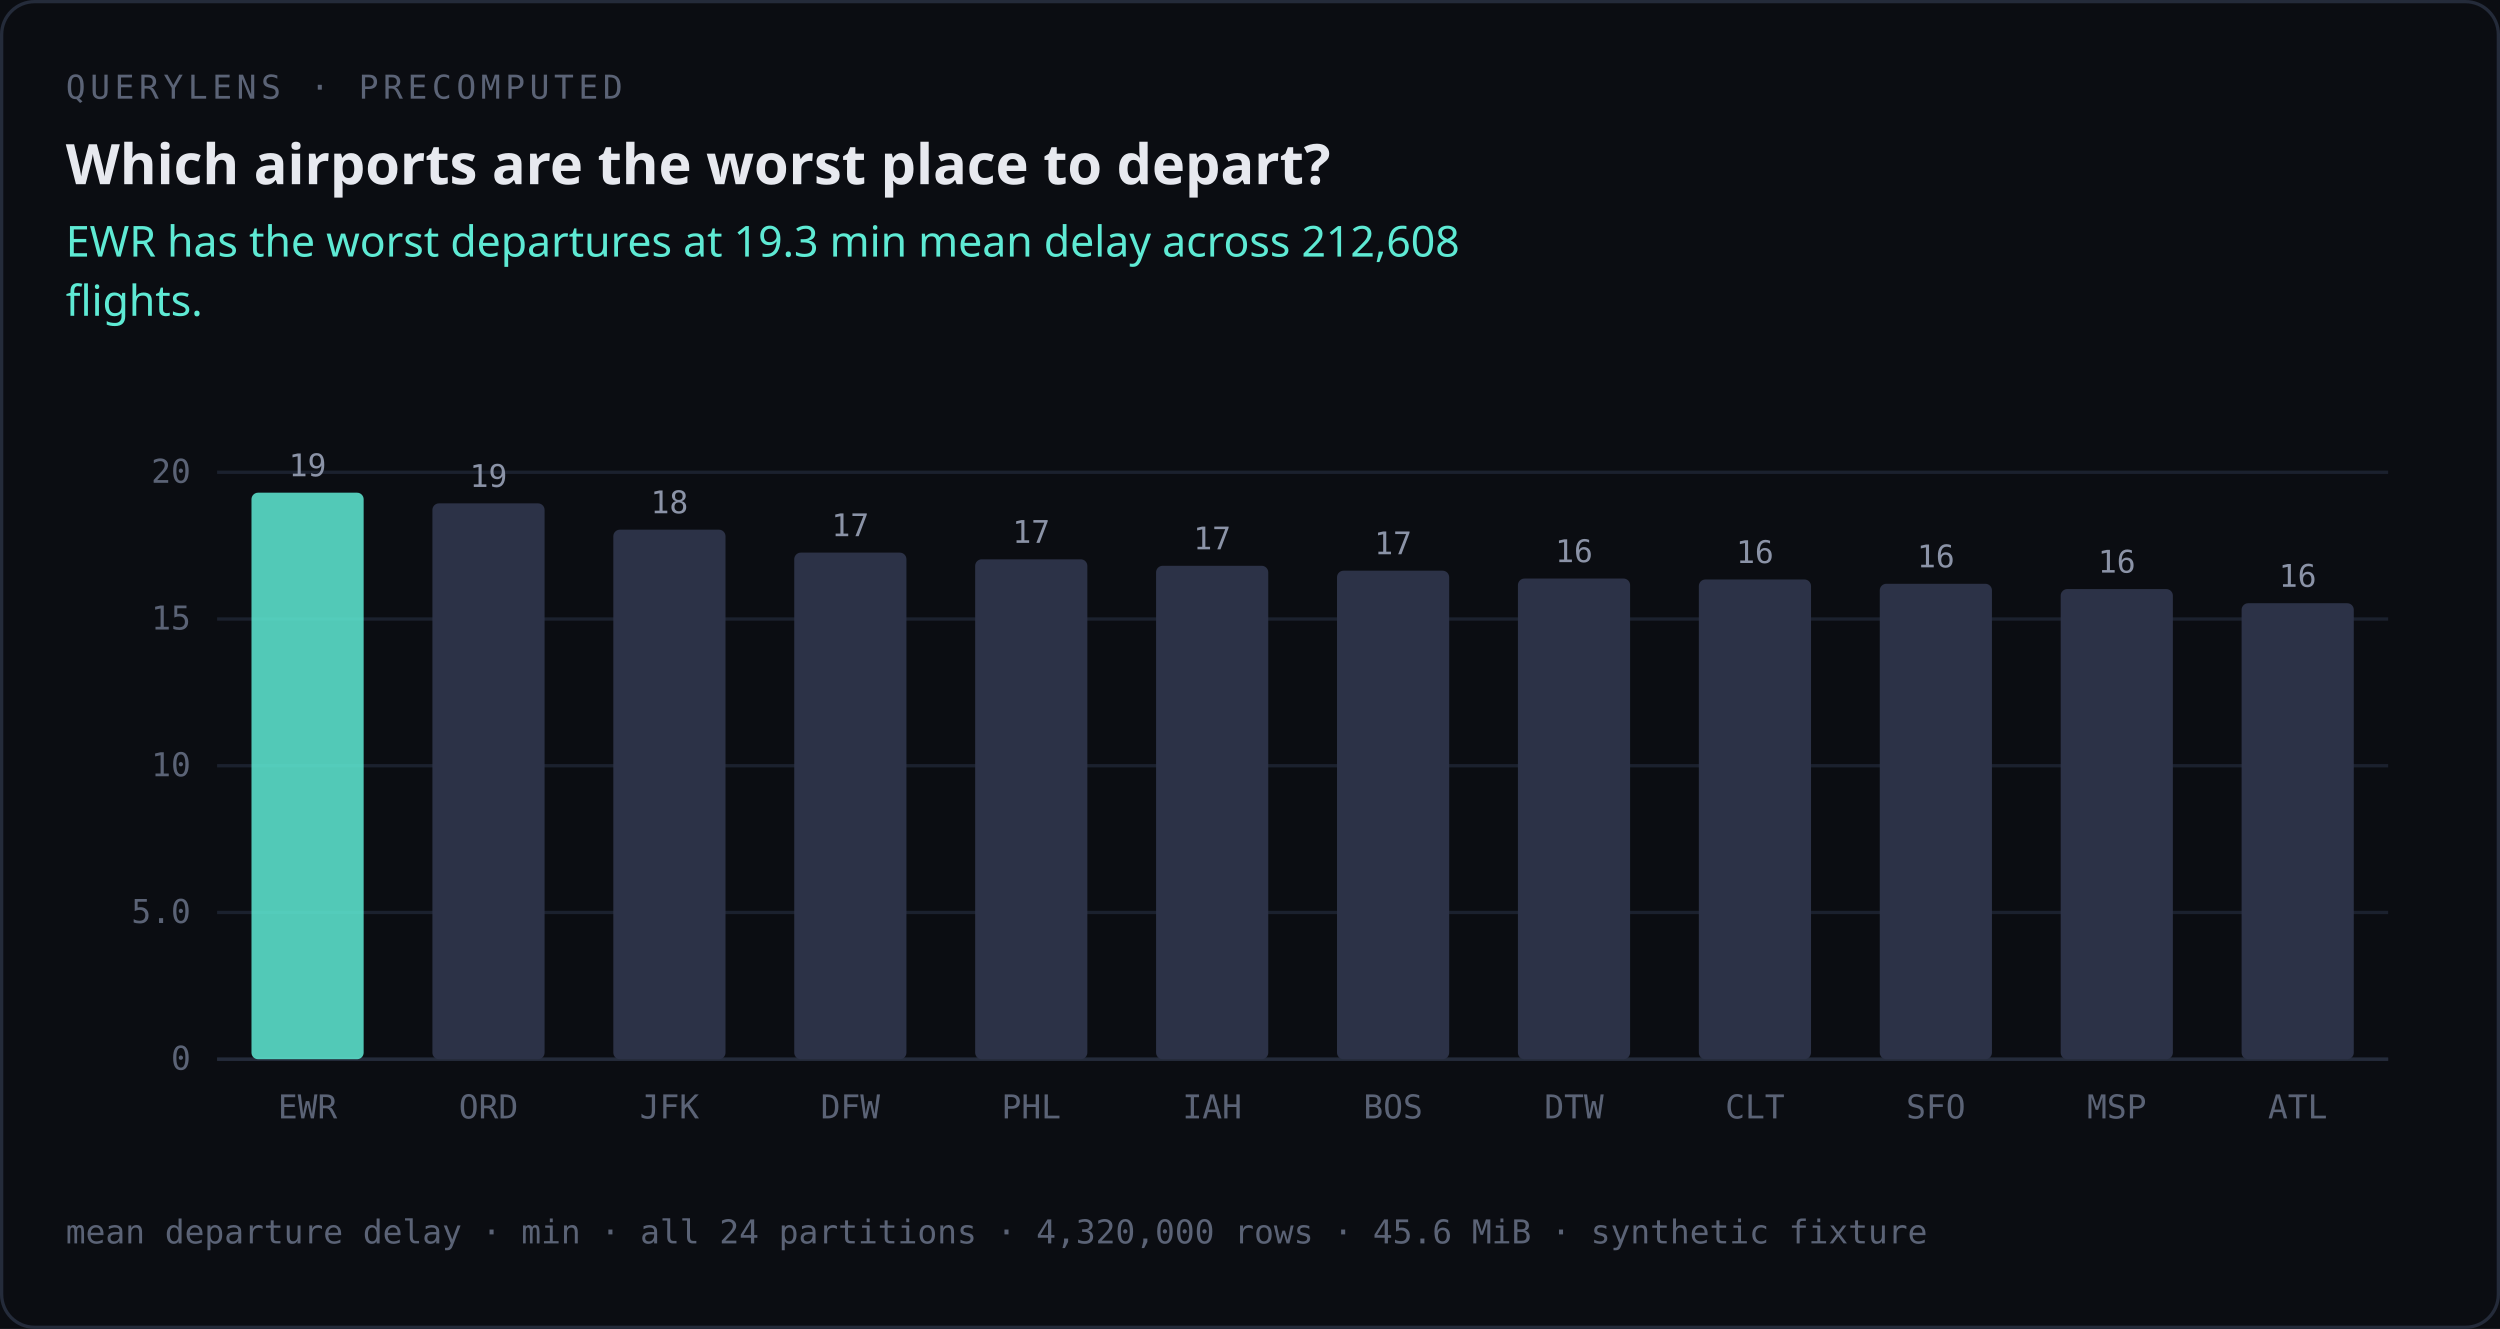
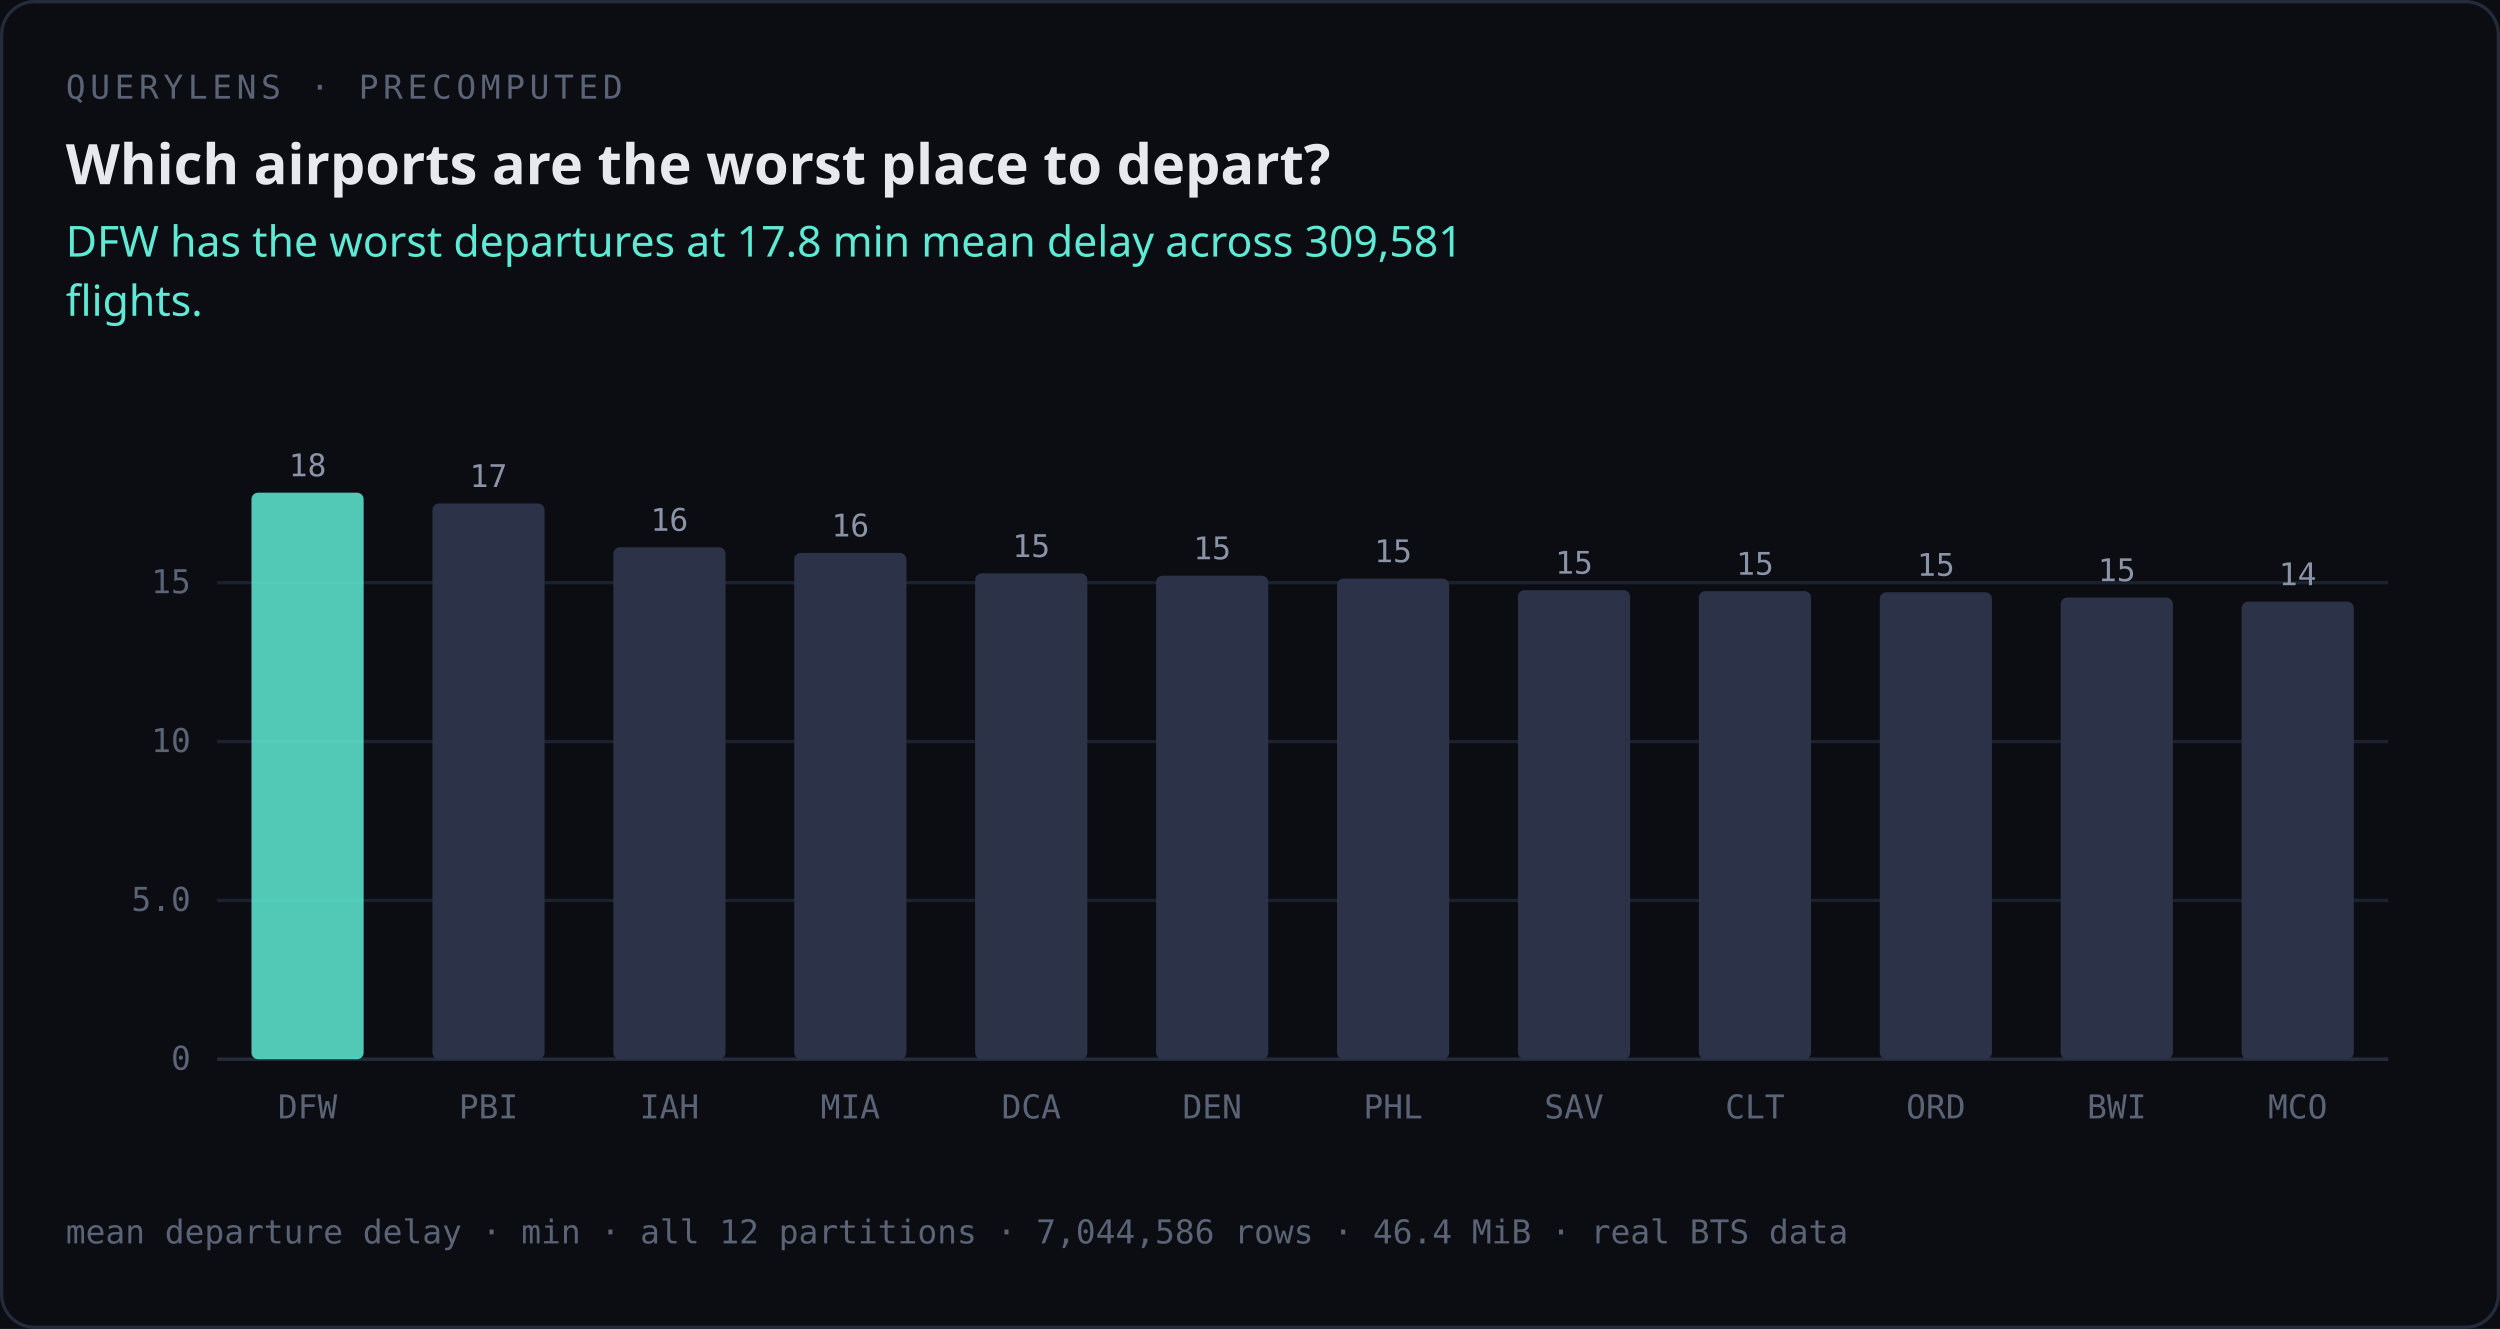
<svg xmlns="http://www.w3.org/2000/svg" width="760" height="404" viewBox="0 0 760 404" role="img" aria-label="Which airports are the worst place to depart?">
  <rect width="760" height="404" fill="#0b0d12" />
  <rect x="0.5" y="0.5" width="759" height="403" rx="10" fill="none" stroke="#242b3a" />
  <text x="20" y="30" fill="#5b6376" font-family="ui-monospace,monospace" font-size="10" letter-spacing="1.4">QUERYLENS · PRECOMPUTED</text>
  <text x="20" y="56" fill="#e7e9ef" font-family="system-ui,sans-serif" font-size="17" font-weight="600">Which airports are the worst place to depart?</text>
-   <text x="20" y="78" fill="#5eead4" font-family="system-ui,sans-serif" font-size="13">EWR has the worst departures at 19.3 min mean delay across 212,608</text>
+   <text x="20" y="78" fill="#5eead4" font-family="system-ui,sans-serif" font-size="13">DFW has the worst departures at 17.8 min mean delay across 309,581</text>
  <text x="20" y="96" fill="#5eead4" font-family="system-ui,sans-serif" font-size="13">flights.</text>
  <g transform="translate(20 118)">
    <line x1="46" x2="706" y1="204" y2="204" stroke="#1b212e" />
    <text x="38" y="204" fill="#5b6376" font-family="ui-monospace,monospace" font-size="10" text-anchor="end" dy="0.32em">0</text>
-     <line x1="46" x2="706" y1="159.392" y2="159.392" stroke="#1b212e" />
-     <text x="38" y="159.392" fill="#5b6376" font-family="ui-monospace,monospace" font-size="10" text-anchor="end" dy="0.32em">5.0</text>
-     <line x1="46" x2="706" y1="114.785" y2="114.785" stroke="#1b212e" />
-     <text x="38" y="114.785" fill="#5b6376" font-family="ui-monospace,monospace" font-size="10" text-anchor="end" dy="0.32em">10</text>
-     <line x1="46" x2="706" y1="70.177" y2="70.177" stroke="#1b212e" />
-     <text x="38" y="70.177" fill="#5b6376" font-family="ui-monospace,monospace" font-size="10" text-anchor="end" dy="0.32em">15</text>
-     <line x1="46" x2="706" y1="25.569" y2="25.569" stroke="#1b212e" />
-     <text x="38" y="25.569" fill="#5b6376" font-family="ui-monospace,monospace" font-size="10" text-anchor="end" dy="0.32em">20</text>
+     <line x1="46" x2="706" y1="155.714" y2="155.714" stroke="#1b212e" />
+     <text x="38" y="155.714" fill="#5b6376" font-family="ui-monospace,monospace" font-size="10" text-anchor="end" dy="0.32em">5.0</text>
+     <line x1="46" x2="706" y1="107.428" y2="107.428" stroke="#1b212e" />
+     <text x="38" y="107.428" fill="#5b6376" font-family="ui-monospace,monospace" font-size="10" text-anchor="end" dy="0.32em">10</text>
+     <line x1="46" x2="706" y1="59.141" y2="59.141" stroke="#1b212e" />
+     <text x="38" y="59.141" fill="#5b6376" font-family="ui-monospace,monospace" font-size="10" text-anchor="end" dy="0.32em">15</text>
    <line x1="46" x2="706" y1="204" y2="204" stroke="#242b3a" />
    <rect x="56.45" y="31.78" width="34.10" height="172.22" rx="2" fill="#5eead4" opacity="0.85" />
-     <rect x="111.45" y="35.02" width="34.10" height="168.98" rx="2" fill="#2c3247" />
-     <rect x="166.45" y="43.02" width="34.10" height="160.98" rx="2" fill="#2c3247" />
-     <rect x="221.45" y="50.00" width="34.10" height="154.00" rx="2" fill="#2c3247" />
-     <rect x="276.45" y="52.03" width="34.10" height="151.97" rx="2" fill="#2c3247" />
-     <rect x="331.45" y="54.00" width="34.10" height="150.00" rx="2" fill="#2c3247" />
-     <rect x="386.45" y="55.49" width="34.10" height="148.51" rx="2" fill="#2c3247" />
-     <rect x="441.45" y="57.88" width="34.10" height="146.12" rx="2" fill="#2c3247" />
-     <rect x="496.45" y="58.16" width="34.10" height="145.84" rx="2" fill="#2c3247" />
-     <rect x="551.45" y="59.47" width="34.10" height="144.53" rx="2" fill="#2c3247" />
-     <rect x="606.45" y="61.08" width="34.10" height="142.92" rx="2" fill="#2c3247" />
-     <rect x="661.45" y="65.38" width="34.10" height="138.62" rx="2" fill="#2c3247" />
-     <text x="73.50" y="26.78" fill="#8b93a7" font-family="ui-monospace,monospace" font-size="9.5" text-anchor="middle">19</text>
-     <text x="128.50" y="30.02" fill="#8b93a7" font-family="ui-monospace,monospace" font-size="9.5" text-anchor="middle">19</text>
-     <text x="183.50" y="38.02" fill="#8b93a7" font-family="ui-monospace,monospace" font-size="9.5" text-anchor="middle">18</text>
-     <text x="238.50" y="45.00" fill="#8b93a7" font-family="ui-monospace,monospace" font-size="9.5" text-anchor="middle">17</text>
-     <text x="293.50" y="47.03" fill="#8b93a7" font-family="ui-monospace,monospace" font-size="9.5" text-anchor="middle">17</text>
-     <text x="348.50" y="49.00" fill="#8b93a7" font-family="ui-monospace,monospace" font-size="9.5" text-anchor="middle">17</text>
-     <text x="403.50" y="50.49" fill="#8b93a7" font-family="ui-monospace,monospace" font-size="9.5" text-anchor="middle">17</text>
-     <text x="458.50" y="52.88" fill="#8b93a7" font-family="ui-monospace,monospace" font-size="9.5" text-anchor="middle">16</text>
-     <text x="513.50" y="53.16" fill="#8b93a7" font-family="ui-monospace,monospace" font-size="9.5" text-anchor="middle">16</text>
-     <text x="568.50" y="54.47" fill="#8b93a7" font-family="ui-monospace,monospace" font-size="9.5" text-anchor="middle">16</text>
-     <text x="623.50" y="56.08" fill="#8b93a7" font-family="ui-monospace,monospace" font-size="9.5" text-anchor="middle">16</text>
-     <text x="678.50" y="60.38" fill="#8b93a7" font-family="ui-monospace,monospace" font-size="9.5" text-anchor="middle">16</text>
-     <text x="73.5" y="222" fill="#5b6376" font-family="ui-monospace,monospace" font-size="10" text-anchor="middle">EWR</text>
-     <text x="128.5" y="222" fill="#5b6376" font-family="ui-monospace,monospace" font-size="10" text-anchor="middle">ORD</text>
-     <text x="183.5" y="222" fill="#5b6376" font-family="ui-monospace,monospace" font-size="10" text-anchor="middle">JFK</text>
-     <text x="238.5" y="222" fill="#5b6376" font-family="ui-monospace,monospace" font-size="10" text-anchor="middle">DFW</text>
-     <text x="293.5" y="222" fill="#5b6376" font-family="ui-monospace,monospace" font-size="10" text-anchor="middle">PHL</text>
-     <text x="348.5" y="222" fill="#5b6376" font-family="ui-monospace,monospace" font-size="10" text-anchor="middle">IAH</text>
-     <text x="403.5" y="222" fill="#5b6376" font-family="ui-monospace,monospace" font-size="10" text-anchor="middle">BOS</text>
-     <text x="458.5" y="222" fill="#5b6376" font-family="ui-monospace,monospace" font-size="10" text-anchor="middle">DTW</text>
+     <rect x="111.45" y="35.05" width="34.10" height="168.95" rx="2" fill="#2c3247" />
+     <rect x="166.45" y="48.36" width="34.10" height="155.64" rx="2" fill="#2c3247" />
+     <rect x="221.45" y="50.08" width="34.10" height="153.92" rx="2" fill="#2c3247" />
+     <rect x="276.45" y="56.32" width="34.10" height="147.68" rx="2" fill="#2c3247" />
+     <rect x="331.45" y="57.01" width="34.10" height="146.99" rx="2" fill="#2c3247" />
+     <rect x="386.45" y="57.90" width="34.10" height="146.10" rx="2" fill="#2c3247" />
+     <rect x="441.45" y="61.40" width="34.10" height="142.60" rx="2" fill="#2c3247" />
+     <rect x="496.45" y="61.71" width="34.10" height="142.29" rx="2" fill="#2c3247" />
+     <rect x="551.45" y="62.04" width="34.10" height="141.96" rx="2" fill="#2c3247" />
+     <rect x="606.45" y="63.66" width="34.10" height="140.34" rx="2" fill="#2c3247" />
+     <rect x="661.45" y="64.90" width="34.10" height="139.10" rx="2" fill="#2c3247" />
+     <text x="73.50" y="26.78" fill="#8b93a7" font-family="ui-monospace,monospace" font-size="9.5" text-anchor="middle">18</text>
+     <text x="128.50" y="30.05" fill="#8b93a7" font-family="ui-monospace,monospace" font-size="9.5" text-anchor="middle">17</text>
+     <text x="183.50" y="43.36" fill="#8b93a7" font-family="ui-monospace,monospace" font-size="9.5" text-anchor="middle">16</text>
+     <text x="238.50" y="45.08" fill="#8b93a7" font-family="ui-monospace,monospace" font-size="9.5" text-anchor="middle">16</text>
+     <text x="293.50" y="51.32" fill="#8b93a7" font-family="ui-monospace,monospace" font-size="9.5" text-anchor="middle">15</text>
+     <text x="348.50" y="52.01" fill="#8b93a7" font-family="ui-monospace,monospace" font-size="9.5" text-anchor="middle">15</text>
+     <text x="403.50" y="52.90" fill="#8b93a7" font-family="ui-monospace,monospace" font-size="9.5" text-anchor="middle">15</text>
+     <text x="458.50" y="56.40" fill="#8b93a7" font-family="ui-monospace,monospace" font-size="9.5" text-anchor="middle">15</text>
+     <text x="513.50" y="56.71" fill="#8b93a7" font-family="ui-monospace,monospace" font-size="9.5" text-anchor="middle">15</text>
+     <text x="568.50" y="57.04" fill="#8b93a7" font-family="ui-monospace,monospace" font-size="9.5" text-anchor="middle">15</text>
+     <text x="623.50" y="58.66" fill="#8b93a7" font-family="ui-monospace,monospace" font-size="9.5" text-anchor="middle">15</text>
+     <text x="678.50" y="59.90" fill="#8b93a7" font-family="ui-monospace,monospace" font-size="9.5" text-anchor="middle">14</text>
+     <text x="73.5" y="222" fill="#5b6376" font-family="ui-monospace,monospace" font-size="10" text-anchor="middle">DFW</text>
+     <text x="128.5" y="222" fill="#5b6376" font-family="ui-monospace,monospace" font-size="10" text-anchor="middle">PBI</text>
+     <text x="183.5" y="222" fill="#5b6376" font-family="ui-monospace,monospace" font-size="10" text-anchor="middle">IAH</text>
+     <text x="238.5" y="222" fill="#5b6376" font-family="ui-monospace,monospace" font-size="10" text-anchor="middle">MIA</text>
+     <text x="293.5" y="222" fill="#5b6376" font-family="ui-monospace,monospace" font-size="10" text-anchor="middle">DCA</text>
+     <text x="348.5" y="222" fill="#5b6376" font-family="ui-monospace,monospace" font-size="10" text-anchor="middle">DEN</text>
+     <text x="403.5" y="222" fill="#5b6376" font-family="ui-monospace,monospace" font-size="10" text-anchor="middle">PHL</text>
+     <text x="458.5" y="222" fill="#5b6376" font-family="ui-monospace,monospace" font-size="10" text-anchor="middle">SAV</text>
    <text x="513.5" y="222" fill="#5b6376" font-family="ui-monospace,monospace" font-size="10" text-anchor="middle">CLT</text>
-     <text x="568.5" y="222" fill="#5b6376" font-family="ui-monospace,monospace" font-size="10" text-anchor="middle">SFO</text>
-     <text x="623.5" y="222" fill="#5b6376" font-family="ui-monospace,monospace" font-size="10" text-anchor="middle">MSP</text>
-     <text x="678.5" y="222" fill="#5b6376" font-family="ui-monospace,monospace" font-size="10" text-anchor="middle">ATL</text>
+     <text x="568.5" y="222" fill="#5b6376" font-family="ui-monospace,monospace" font-size="10" text-anchor="middle">ORD</text>
+     <text x="623.5" y="222" fill="#5b6376" font-family="ui-monospace,monospace" font-size="10" text-anchor="middle">BWI</text>
+     <text x="678.5" y="222" fill="#5b6376" font-family="ui-monospace,monospace" font-size="10" text-anchor="middle">MCO</text>
  </g>
-   <text x="20" y="378" fill="#5b6376" font-family="ui-monospace,monospace" font-size="10">mean departure delay · min · all 24 partitions · 4,320,000 rows · 45.6 MiB · synthetic fixture</text>
+   <text x="20" y="378" fill="#5b6376" font-family="ui-monospace,monospace" font-size="10">mean departure delay · min · all 12 partitions · 7,044,586 rows · 46.4 MiB · real BTS data</text>
</svg>
